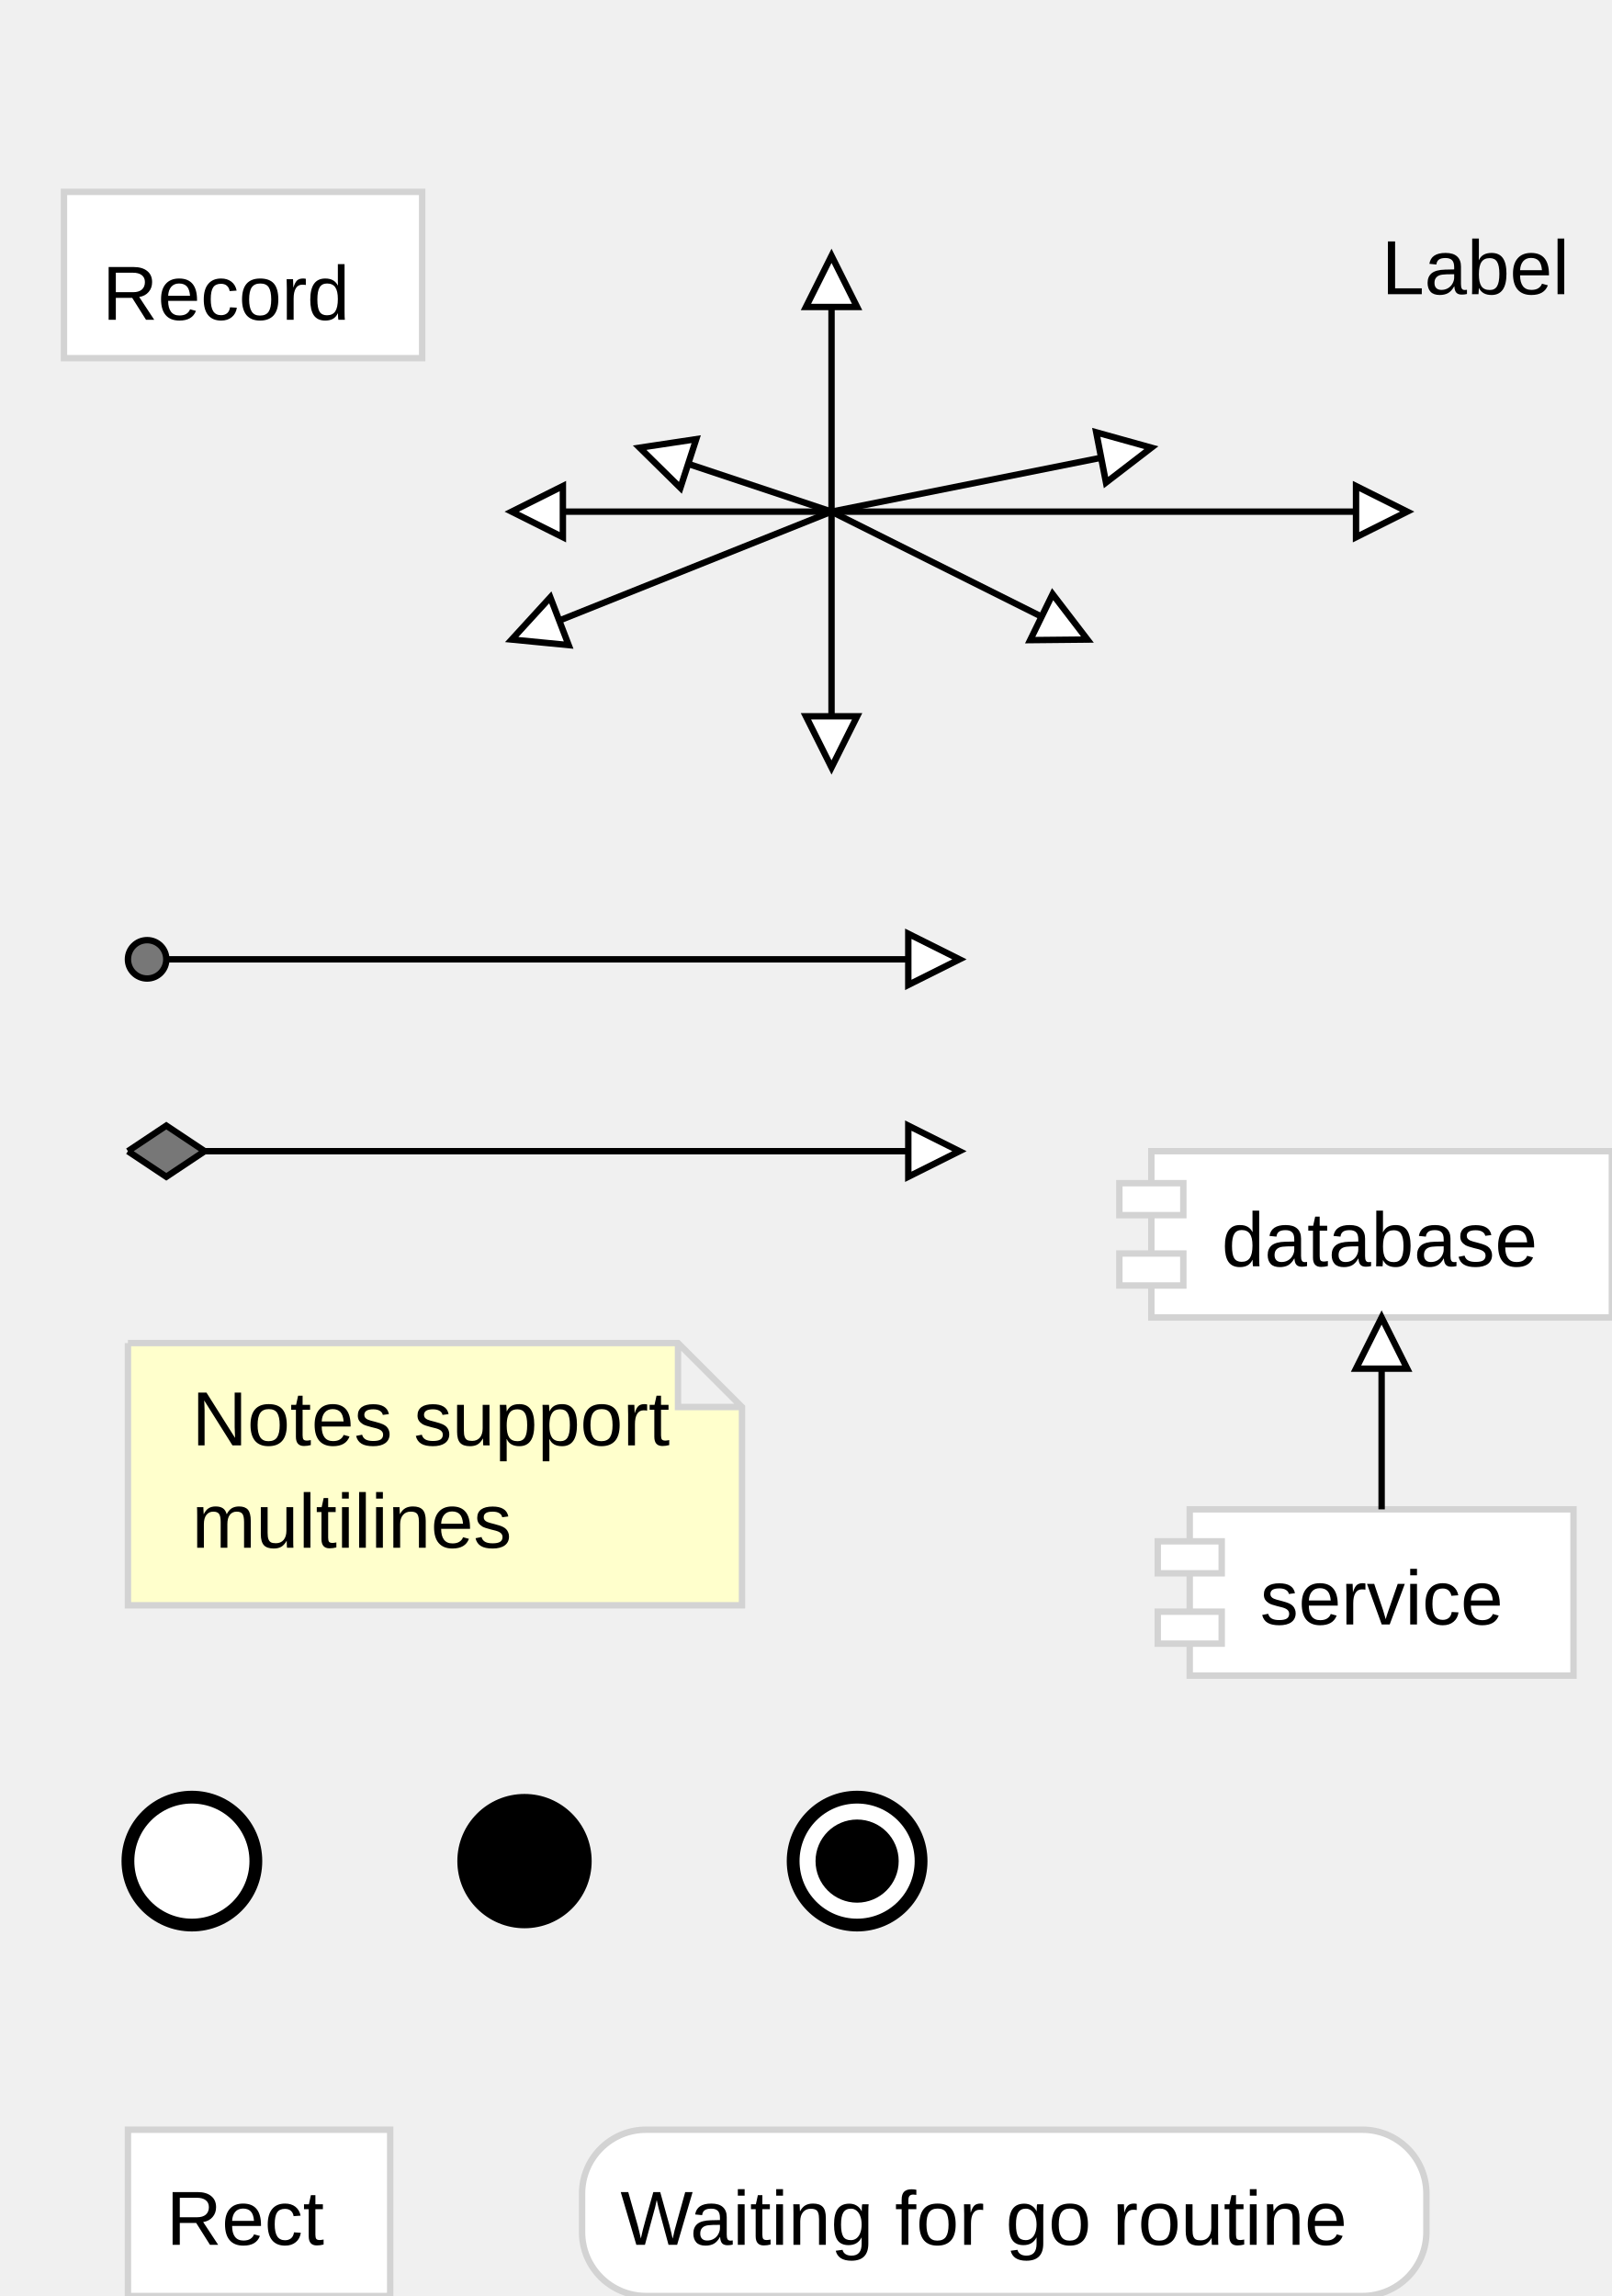
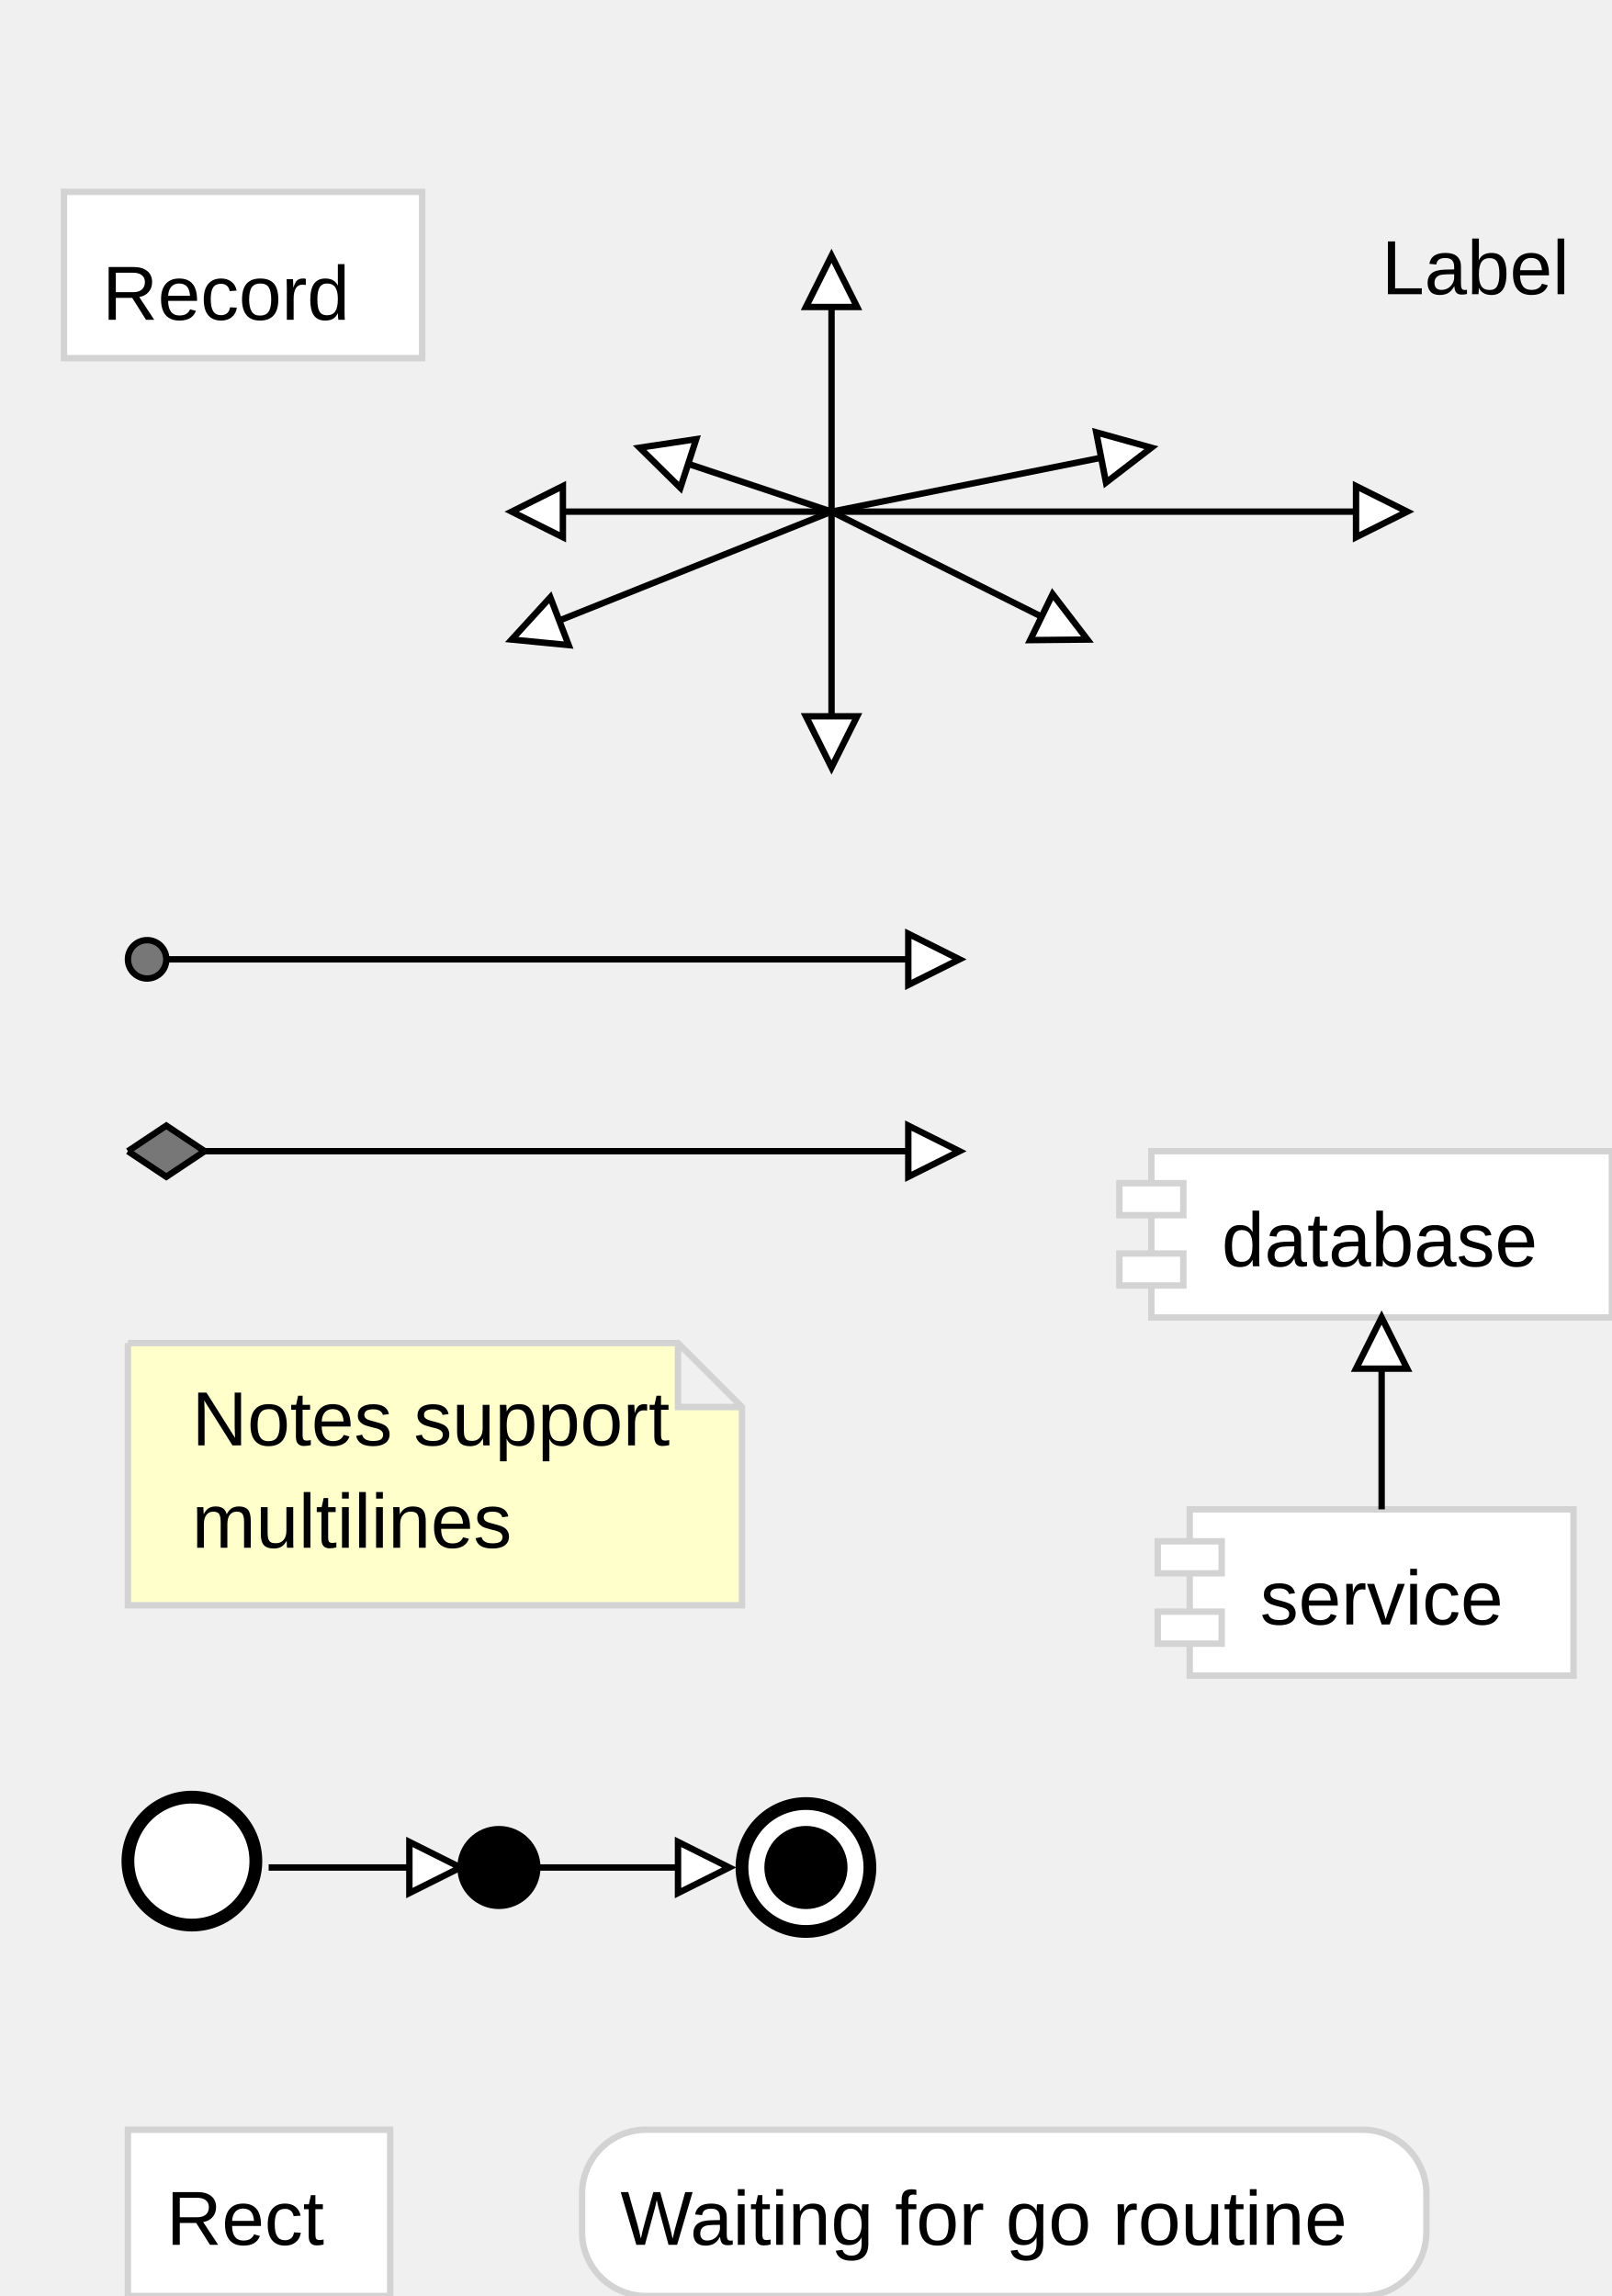
<svg xmlns="http://www.w3.org/2000/svg" width="252" height="359" font-family="Arial, Helvetica, sans-serif">
  <rect stroke="#d3d3d3" fill="#ffffff" x="10" y="30" width="56" height="26" />
  <text font-family="Arial,Helvetica,sans-serif" font-size="12px" x="16" y="50">Record</text>
  <path stroke="black" d="M130,80 L180,70" />
  <g transform="rotate(-11 180 70)">
    <path stroke="black" fill="#ffffff" d="M180,70 l-8,-4 l 0,8 Z" />
  </g>
  <path stroke="black" d="M130,80 L100,70" />
  <g transform="rotate(198 100 70)">
    <path stroke="black" fill="#ffffff" d="M100,70 l-8,-4 l 0,8 Z" />
  </g>
  <path stroke="black" d="M130,80 L80,100" />
  <g transform="rotate(159 80 100)">
    <path stroke="black" fill="#ffffff" d="M80,100 l-8,-4 l 0,8 Z" />
  </g>
  <path stroke="black" d="M130,80 L170,100" />
  <g transform="rotate(26 170 100)">
    <path stroke="black" fill="#ffffff" d="M170,100 l-8,-4 l 0,8 Z" />
  </g>
  <path stroke="black" d="M130,80 L220,80" />
  <g transform="rotate(0 220 80)">
    <path stroke="black" fill="#ffffff" d="M220,80 l-8,-4 l 0,8 Z" />
  </g>
  <path stroke="black" d="M130,80 L80,80" />
  <g transform="rotate(180 80 80)">
    <path stroke="black" fill="#ffffff" d="M80,80 l-8,-4 l 0,8 Z" />
  </g>
  <path stroke="black" d="M130,80 L130,40" />
  <g transform="rotate(-90 130 40)">
    <path stroke="black" fill="#ffffff" d="M130,40 l-8,-4 l 0,8 Z" />
  </g>
  <path stroke="black" d="M130,80 L130,120" />
  <g transform="rotate(90 130 120)">
    <path stroke="black" fill="#ffffff" d="M130,120 l-8,-4 l 0,8 Z" />
  </g>
  <text font-family="Arial,Helvetica,sans-serif" font-size="12px" x="216" y="46">Label</text>
  <path stroke="black" d="M20,150 L150,150" />
  <g transform="rotate(0 20 150)">
    <circle stroke="black" fill="#777777" cx="23" cy="150" r="3" />\n</g>
  <g transform="rotate(0 150 150)">
    <path stroke="black" fill="#ffffff" d="M150,150 l-8,-4 l 0,8 Z" />
  </g>
  <path stroke="black" d="M20,180 L150,180" />
  <g transform="rotate(0 20 180)">
    <path stroke="black" fill="#777777" d="M20,180 l 6,-4 6,4 -6,4 -6,-4" />
  </g>
  <g transform="rotate(0 150 180)">
    <path stroke="black" fill="#ffffff" d="M150,180 l-8,-4 l 0,8 Z" />
  </g>
  <path stroke="#d3d3d3" fill="#ffffcc" d="M20,210 v 41 h 96 v -31 l -10,-10 L 20,210 M116,220 h -10 v -10" />
  <text font-family="Arial,Helvetica,sans-serif" font-size="12px" x="30" y="226">Notes support</text>
  <text font-family="Arial,Helvetica,sans-serif" font-size="12px" x="30" y="242">multilines</text>
  <circle stroke="black" stroke-width="2" fill="#ffffff" cx="30" cy="291" r="10" />\n
- <circle stroke="black" cx="82" cy="291" r="10" />\n
- <circle stroke="black" stroke-width="2" fill="#ffffff" cx="134" cy="291" r="10" />\n<circle stroke="black" cx="134" cy="291" r="6" />\n
- <rect stroke="#d3d3d3" fill="#ffffff" x="180" y="180" width="72" height="26" />
+ <circle stroke="black" cx="78" cy="292" r="6" />\n
+ <circle stroke="black" stroke-width="2" fill="#ffffff" cx="126" cy="292" r="10" />\n<circle stroke="black" cx="126" cy="292" r="6" />\n
+ <path stroke="black" d="M42,292 L72,292" />
+   <g transform="rotate(0 72 292)">
+     <path stroke="black" fill="#ffffff" d="M72,292 l-8,-4 l 0,8 Z" />
+   </g>
+   <path stroke="black" d="M84,292 L114,292" />
+   <g transform="rotate(0 114 292)">
+     <path stroke="black" fill="#ffffff" d="M114,292 l-8,-4 l 0,8 Z" />
+   </g>
+   <rect stroke="#d3d3d3" fill="#ffffff" x="180" y="180" width="72" height="26" />
  <rect stroke="#d3d3d3" fill="#ffffff" x="175" y="185" width="10" height="5" />
  <rect stroke="#d3d3d3" fill="#ffffff" x="175" y="196" width="10" height="5" />
  <text font-family="Arial,Helvetica,sans-serif" font-size="12px" x="191" y="198">database</text>
  <rect stroke="#d3d3d3" fill="#ffffff" x="20" y="333" width="41" height="26" />
  <text font-family="Arial,Helvetica,sans-serif" font-size="12px" x="26" y="351">Rect</text>
  <rect stroke="#d3d3d3" fill="#ffffff" rx="10" ry="10" x="91" y="333" width="132" height="26" />
  <text font-family="Arial,Helvetica,sans-serif" font-size="12px" x="97" y="351">Waiting for go routine</text>
  <rect stroke="#d3d3d3" fill="#ffffff" x="186" y="236" width="60" height="26" />
  <rect stroke="#d3d3d3" fill="#ffffff" x="181" y="241" width="10" height="5" />
  <rect stroke="#d3d3d3" fill="#ffffff" x="181" y="252" width="10" height="5" />
  <text font-family="Arial,Helvetica,sans-serif" font-size="12px" x="197" y="254">service</text>
  <path stroke="black" d="M216,236 L216,206" />
  <g transform="rotate(-90 216 206)">
    <path stroke="black" fill="#ffffff" d="M216,206 l-8,-4 l 0,8 Z" />
  </g>
+   <text font-family="Arial,Helvetica,sans-serif" font-size="12px" x="216" y="202" />
</svg>
